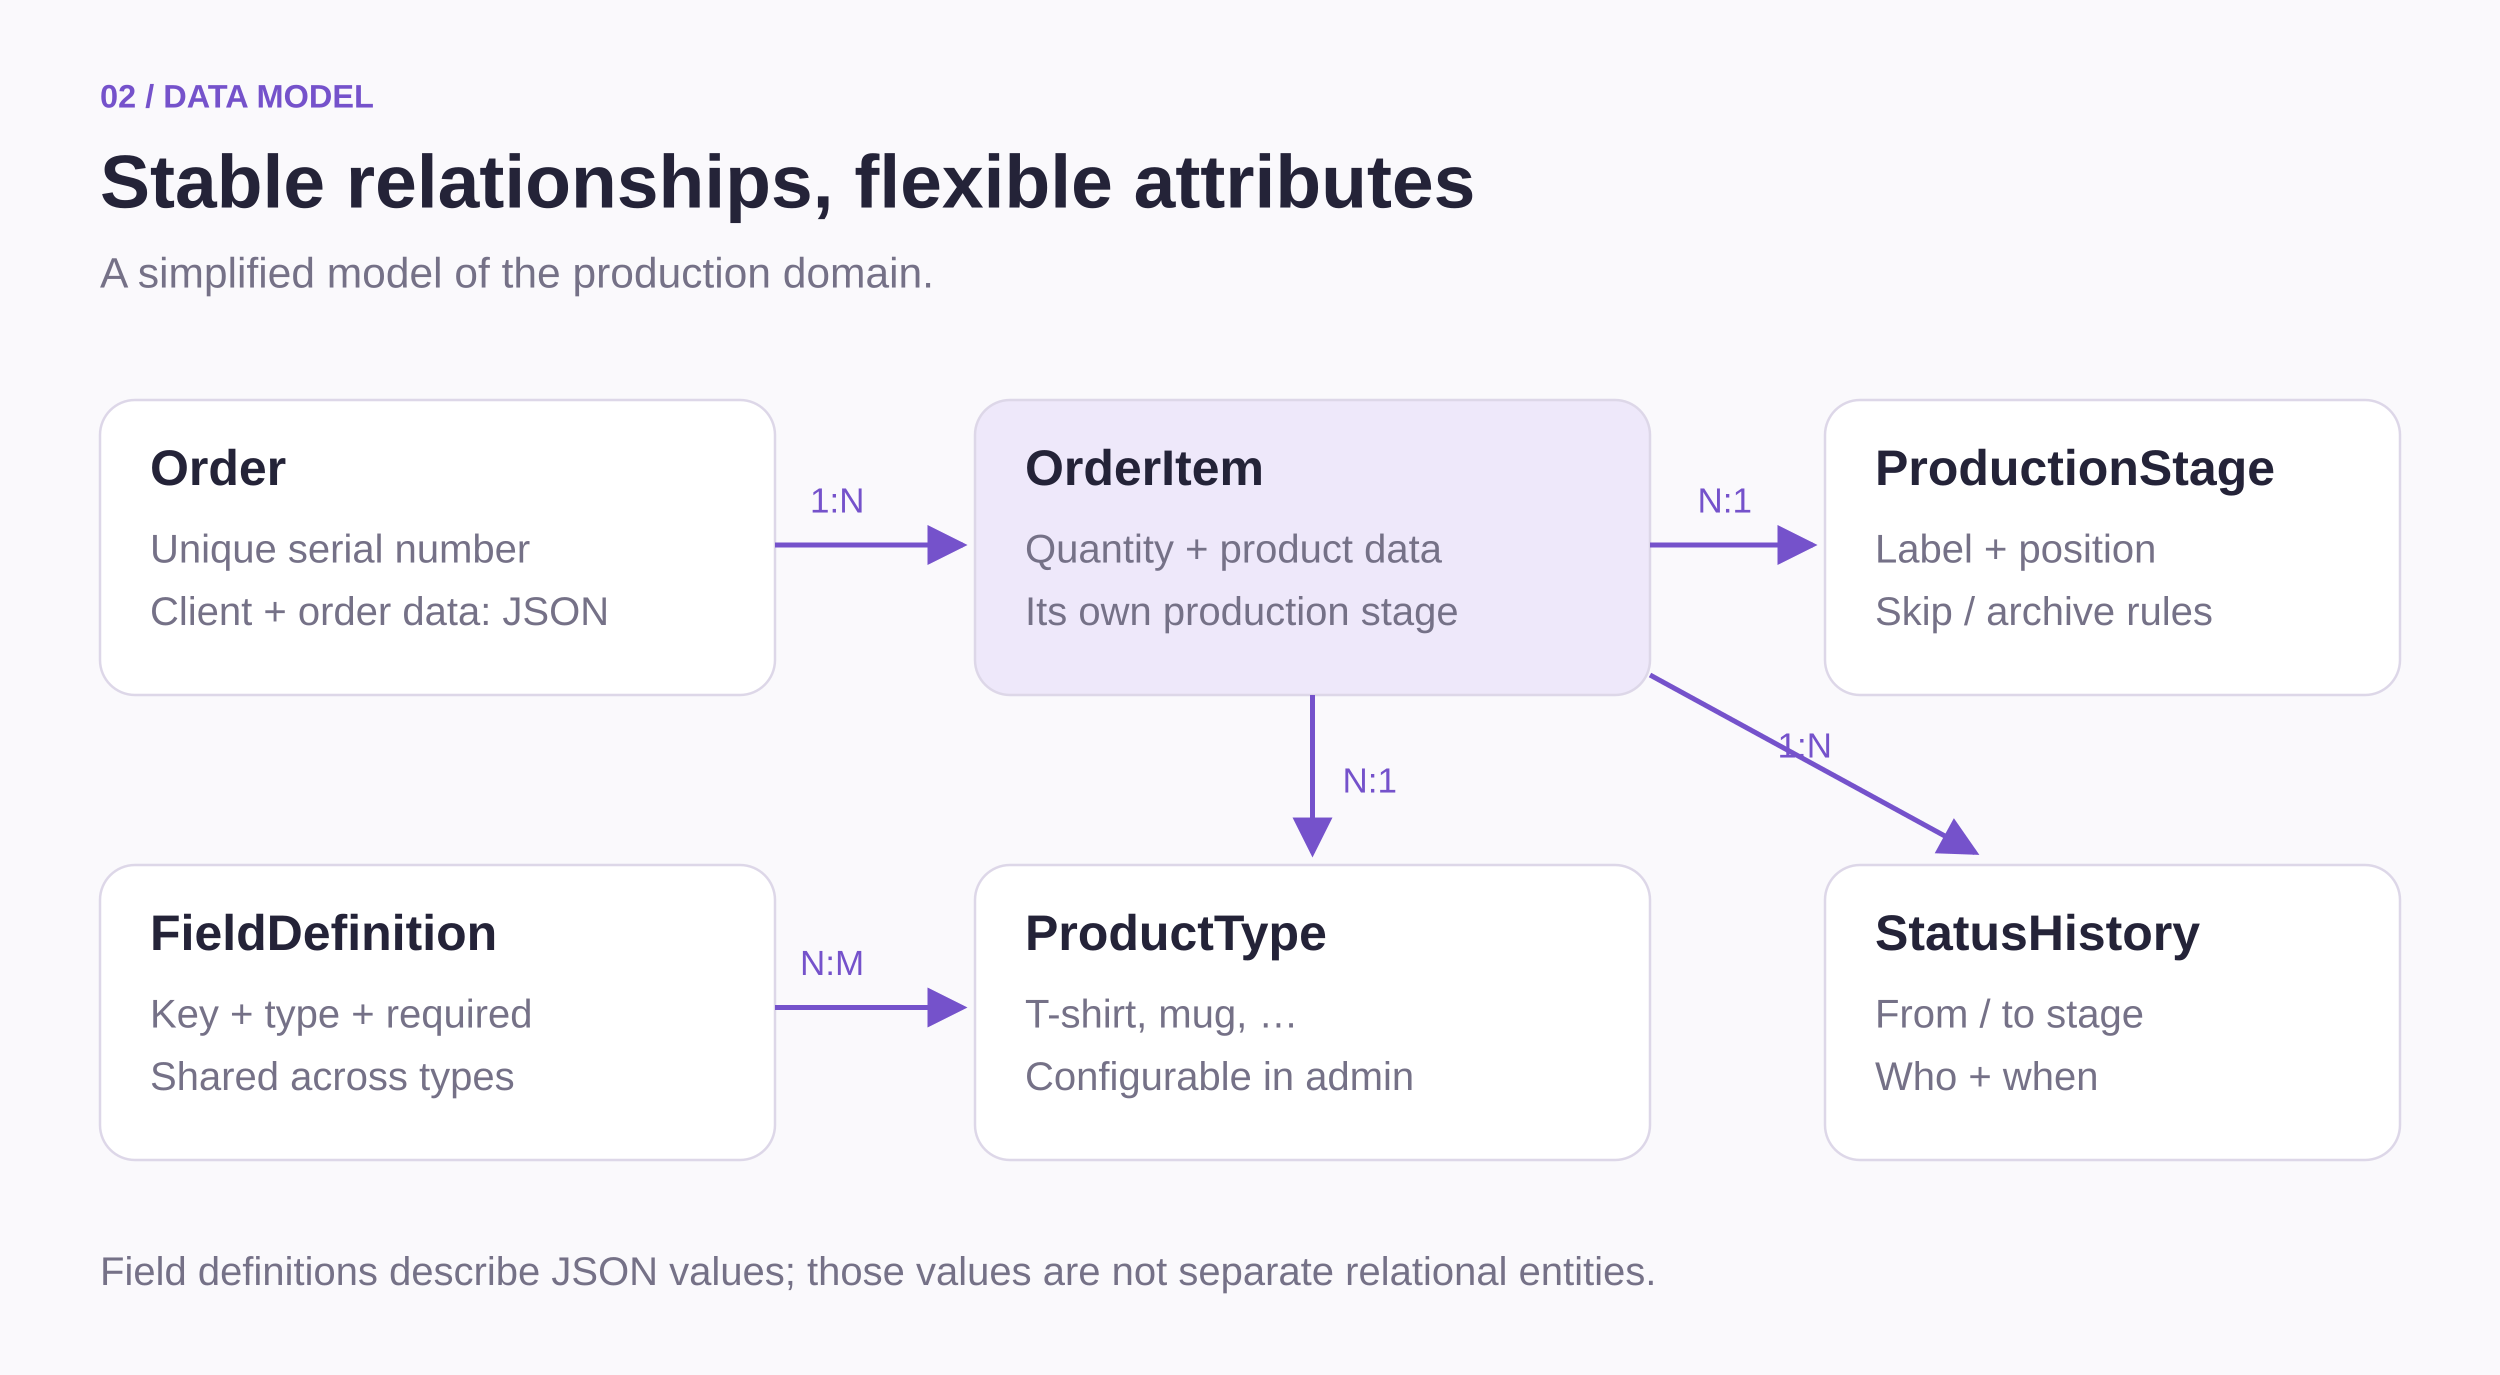
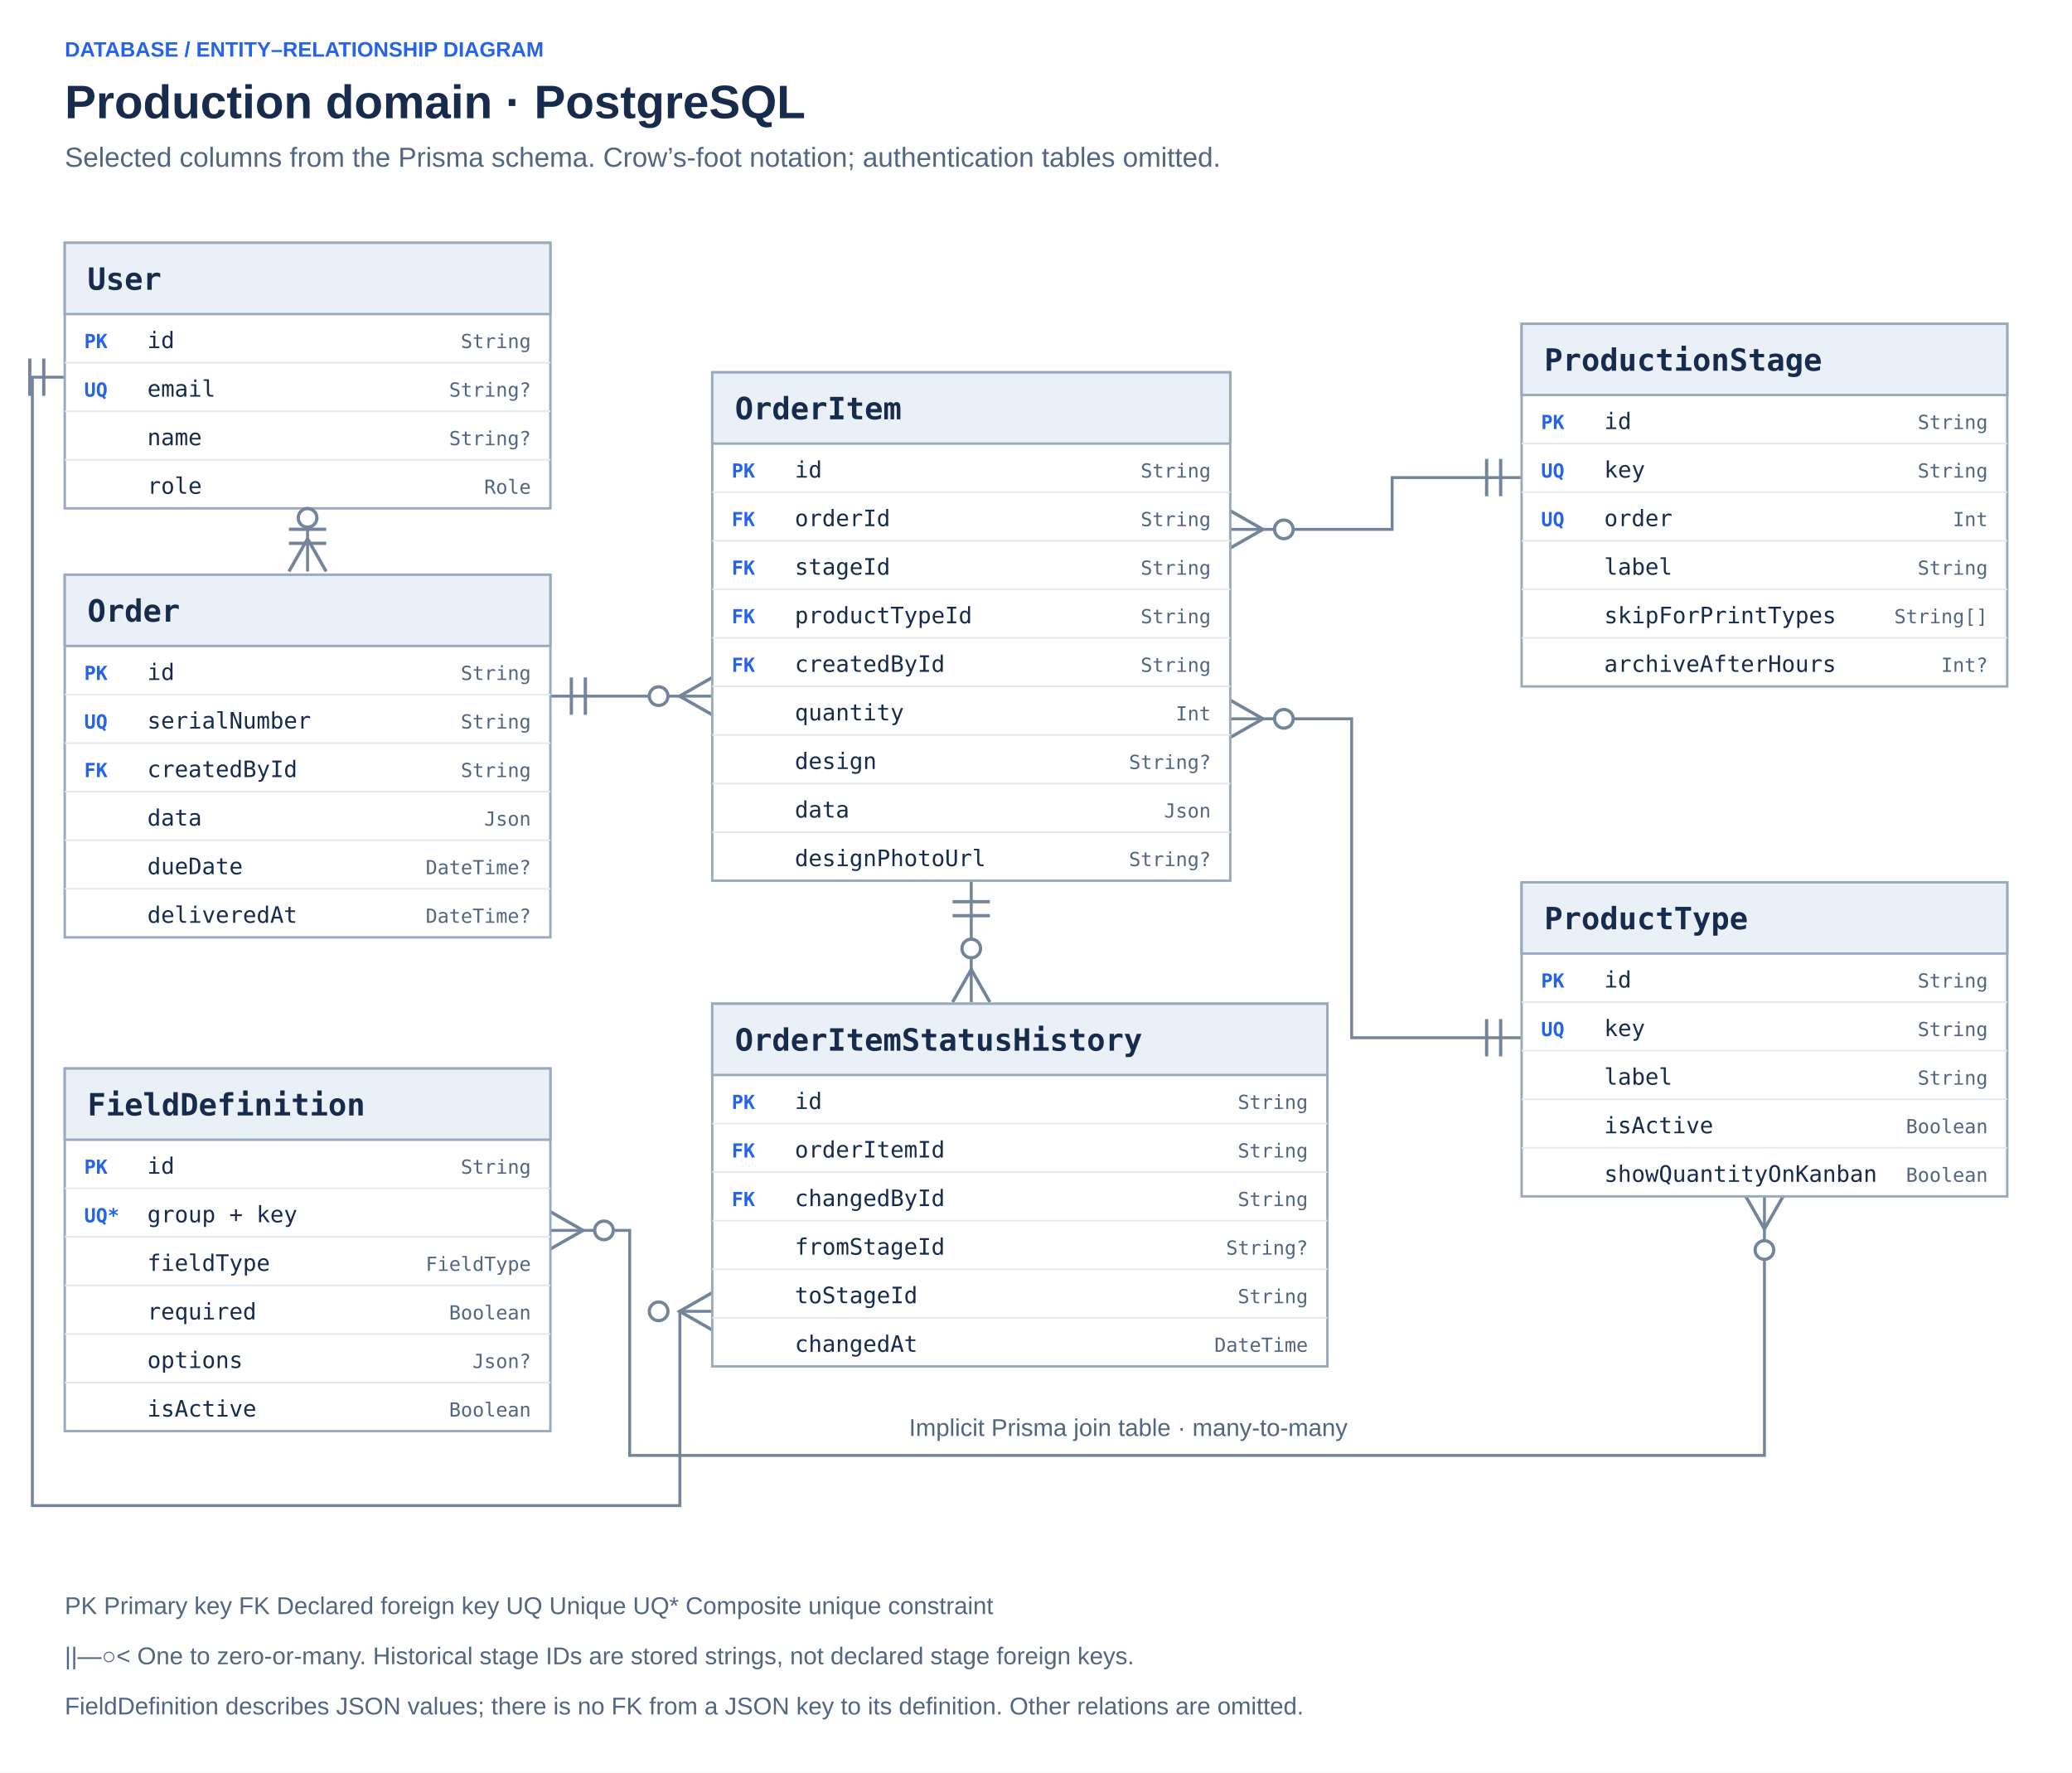
- <svg xmlns="http://www.w3.org/2000/svg" width="1000" height="550" viewBox="0 0 1000 550" role="img" aria-labelledby="title desc">
+ <svg xmlns="http://www.w3.org/2000/svg" width="1280" height="1095" viewBox="0 0 1280 1095" role="img" aria-labelledby="title desc">
  <defs>
-     <marker id="a" markerWidth="8" markerHeight="8" refX="7" refY="4" orient="auto">
-       <path d="M0 0 L8 4 L0 8" fill="#7552CB" />
+     <marker id="arrow" viewBox="0 0 10 10" refX="9" refY="5" markerWidth="7" markerHeight="7" orient="auto">
+       <path d="M0 0 L10 5 L0 10 Z" fill="#74859B" />
+     </marker>
+     <marker id="one" viewBox="0 0 20 20" refX="19" refY="10" markerWidth="16" markerHeight="16" orient="auto-start-reverse">
+       <path d="M4 2 V18 M10 2 V18" fill="none" stroke="#74859B" stroke-width="1.4" />
+     </marker>
+     <marker id="many" viewBox="0 0 30 20" refX="29" refY="10" markerWidth="24" markerHeight="16" orient="auto-start-reverse">
+       <path d="M29 2 L15 10 L29 18" fill="none" stroke="#74859B" stroke-width="1.4" />
+       <circle cx="6" cy="10" r="4" fill="white" stroke="#74859B" stroke-width="1.4" />
    </marker>
  </defs>
-   <rect x="0" y="0" width="1000" height="550" rx="0" fill="#FAF9FC" stroke="#FAF9FC" />
-   <text x="40" y="43" font-family="Arial, sans-serif" font-size="13" font-weight="700" fill="#7552CB">02 / DATA MODEL</text>
-   <text x="40" y="83" font-family="Arial, sans-serif" font-size="30" font-weight="700" fill="#242338">Stable relationships, flexible attributes</text>
-   <text x="40" y="115" font-family="Arial, sans-serif" font-size="17" font-weight="400" fill="#757187">A simplified model of the production domain.</text>
-   <rect x="40" y="160" width="270" height="118" rx="14" fill="white" stroke="#DDD7E8" />
-   <text x="60" y="194" font-family="Arial, sans-serif" font-size="20" font-weight="700" fill="#242338">Order</text>
-   <text x="60" y="225" font-family="Arial, sans-serif" font-size="16" font-weight="400" fill="#757187">Unique serial number</text>
-   <text x="60" y="250" font-family="Arial, sans-serif" font-size="16" font-weight="400" fill="#757187">Client + order data: JSON</text>
-   <rect x="390" y="160" width="270" height="118" rx="14" fill="#EEE8FA" stroke="#DDD7E8" />
-   <text x="410" y="194" font-family="Arial, sans-serif" font-size="20" font-weight="700" fill="#242338">OrderItem</text>
-   <text x="410" y="225" font-family="Arial, sans-serif" font-size="16" font-weight="400" fill="#757187">Quantity + product data</text>
-   <text x="410" y="250" font-family="Arial, sans-serif" font-size="16" font-weight="400" fill="#757187">Its own production stage</text>
-   <path d="M310 218 L385 218" fill="none" stroke="#7552CB" stroke-width="2" marker-end="url(#a)" />
-   <text x="324" y="205" font-family="Arial, sans-serif" font-size="14" font-weight="400" fill="#7552CB">1:N</text>
-   <rect x="730" y="160" width="230" height="118" rx="14" fill="white" stroke="#DDD7E8" />
-   <text x="750" y="194" font-family="Arial, sans-serif" font-size="20" font-weight="700" fill="#242338">ProductionStage</text>
-   <text x="750" y="225" font-family="Arial, sans-serif" font-size="16" font-weight="400" fill="#757187">Label + position</text>
-   <text x="750" y="250" font-family="Arial, sans-serif" font-size="16" font-weight="400" fill="#757187">Skip / archive rules</text>
-   <path d="M660 218 L725 218" fill="none" stroke="#7552CB" stroke-width="2" marker-end="url(#a)" />
-   <text x="679" y="205" font-family="Arial, sans-serif" font-size="14" font-weight="400" fill="#7552CB">N:1</text>
-   <rect x="390" y="346" width="270" height="118" rx="14" fill="white" stroke="#DDD7E8" />
-   <text x="410" y="380" font-family="Arial, sans-serif" font-size="20" font-weight="700" fill="#242338">ProductType</text>
-   <text x="410" y="411" font-family="Arial, sans-serif" font-size="16" font-weight="400" fill="#757187">T-shirt, mug, …</text>
-   <text x="410" y="436" font-family="Arial, sans-serif" font-size="16" font-weight="400" fill="#757187">Configurable in admin</text>
-   <path d="M525 278 L525 341" fill="none" stroke="#7552CB" stroke-width="2" marker-end="url(#a)" />
-   <text x="537" y="317" font-family="Arial, sans-serif" font-size="14" font-weight="400" fill="#7552CB">N:1</text>
-   <rect x="40" y="346" width="270" height="118" rx="14" fill="white" stroke="#DDD7E8" />
-   <text x="60" y="380" font-family="Arial, sans-serif" font-size="20" font-weight="700" fill="#242338">FieldDefinition</text>
-   <text x="60" y="411" font-family="Arial, sans-serif" font-size="16" font-weight="400" fill="#757187">Key + type + required</text>
-   <text x="60" y="436" font-family="Arial, sans-serif" font-size="16" font-weight="400" fill="#757187">Shared across types</text>
-   <path d="M310 403 L385 403" fill="none" stroke="#7552CB" stroke-width="2" marker-end="url(#a)" />
-   <text x="320" y="390" font-family="Arial, sans-serif" font-size="14" font-weight="400" fill="#7552CB">N:M</text>
-   <rect x="730" y="346" width="230" height="118" rx="14" fill="white" stroke="#DDD7E8" />
-   <text x="750" y="380" font-family="Arial, sans-serif" font-size="20" font-weight="700" fill="#242338">StatusHistory</text>
-   <text x="750" y="411" font-family="Arial, sans-serif" font-size="16" font-weight="400" fill="#757187">From / to stage</text>
-   <text x="750" y="436" font-family="Arial, sans-serif" font-size="16" font-weight="400" fill="#757187">Who + when</text>
-   <path d="M660 270 L790 341" fill="none" stroke="#7552CB" stroke-width="2" marker-end="url(#a)" />
-   <text x="711" y="303" font-family="Arial, sans-serif" font-size="14" font-weight="400" fill="#7552CB">1:N</text>
-   <text x="40" y="514" font-family="Arial, sans-serif" font-size="16" font-weight="400" fill="#757187">Field definitions describe JSON values; those values are not separate relational entities.</text>
+   <rect width="100%" height="100%" fill="white" />
+   <text x="40" y="35" font-family="Arial, Helvetica, sans-serif" font-size="13" fill="#2563EB" font-weight="700" text-anchor="start">DATABASE / ENTITY–RELATIONSHIP DIAGRAM</text>
+   <text x="40" y="73" font-family="Arial, Helvetica, sans-serif" font-size="29" fill="#172B4D" font-weight="700" text-anchor="start">Production domain · PostgreSQL</text>
+   <text x="40" y="103" font-family="Arial, Helvetica, sans-serif" font-size="17" fill="#526581" font-weight="400" text-anchor="start">Selected columns from the Prisma schema. Crow’s-foot notation; authentication tables omitted.</text>
+   <path d="M340 430 H440" fill="none" stroke="#74859B" stroke-width="1.8" marker-end="url(#many)" marker-start="url(#one)" />
+   <path d="M600 544 V619" fill="none" stroke="#74859B" stroke-width="1.8" marker-end="url(#many)" marker-start="url(#one)" />
+   <path d="M940 295 H860 V327 H760" fill="none" stroke="#74859B" stroke-width="1.8" marker-end="url(#many)" marker-start="url(#one)" />
+   <path d="M940 641 H835 V444 H760" fill="none" stroke="#74859B" stroke-width="1.8" marker-end="url(#many)" marker-start="url(#one)" />
+   <path d="M40 233 H20 V930 H420 V810 H440" fill="none" stroke="#74859B" stroke-width="1.8" marker-end="url(#many)" marker-start="url(#one)" />
+   <path d="M340 760 H389 V899 H1090 V739" fill="none" stroke="#74859B" stroke-width="1.8" marker-end="url(#many)" marker-start="url(#many)" />
+   <rect x="40" y="150" width="300" height="164" rx="0" fill="white" stroke="#9AAABD" stroke-width="1.5" />
+   <rect x="40" y="150" width="300" height="44" rx="0" fill="#EAF0F8" stroke="#9AAABD" stroke-width="1.5" />
+   <text x="54" y="179" font-family="ui-monospace, SFMono-Regular, Consolas, monospace" font-size="19" fill="#172B4D" font-weight="700" text-anchor="start">User</text>
+   <text x="52" y="215" font-family="ui-monospace, SFMono-Regular, Consolas, monospace" font-size="12" fill="#2563EB" font-weight="700" text-anchor="start">PK</text>
+   <text x="91" y="215" font-family="ui-monospace, SFMono-Regular, Consolas, monospace" font-size="14" fill="#172B4D" font-weight="400" text-anchor="start">id</text>
+   <text x="328" y="215" font-family="ui-monospace, SFMono-Regular, Consolas, monospace" font-size="12" fill="#526581" font-weight="400" text-anchor="end">String</text>
+   <path d="M40 224 H340" fill="none" stroke="#E2E8F0" stroke-width="1" />
+   <text x="52" y="245" font-family="ui-monospace, SFMono-Regular, Consolas, monospace" font-size="12" fill="#2563EB" font-weight="700" text-anchor="start">UQ</text>
+   <text x="91" y="245" font-family="ui-monospace, SFMono-Regular, Consolas, monospace" font-size="14" fill="#172B4D" font-weight="400" text-anchor="start">email</text>
+   <text x="328" y="245" font-family="ui-monospace, SFMono-Regular, Consolas, monospace" font-size="12" fill="#526581" font-weight="400" text-anchor="end">String?</text>
+   <path d="M40 254 H340" fill="none" stroke="#E2E8F0" stroke-width="1" />
+   <text x="52" y="275" font-family="ui-monospace, SFMono-Regular, Consolas, monospace" font-size="12" fill="#2563EB" font-weight="700" text-anchor="start" />
+   <text x="91" y="275" font-family="ui-monospace, SFMono-Regular, Consolas, monospace" font-size="14" fill="#172B4D" font-weight="400" text-anchor="start">name</text>
+   <text x="328" y="275" font-family="ui-monospace, SFMono-Regular, Consolas, monospace" font-size="12" fill="#526581" font-weight="400" text-anchor="end">String?</text>
+   <path d="M40 284 H340" fill="none" stroke="#E2E8F0" stroke-width="1" />
+   <text x="52" y="305" font-family="ui-monospace, SFMono-Regular, Consolas, monospace" font-size="12" fill="#2563EB" font-weight="700" text-anchor="start" />
+   <text x="91" y="305" font-family="ui-monospace, SFMono-Regular, Consolas, monospace" font-size="14" fill="#172B4D" font-weight="400" text-anchor="start">role</text>
+   <text x="328" y="305" font-family="ui-monospace, SFMono-Regular, Consolas, monospace" font-size="12" fill="#526581" font-weight="400" text-anchor="end">Role</text>
+   <path d="M190 314 V353" fill="none" stroke="#74859B" stroke-width="1.8" marker-end="url(#many)" marker-start="url(#one)" />
+   <rect x="40" y="355" width="300" height="224" rx="0" fill="white" stroke="#9AAABD" stroke-width="1.5" />
+   <rect x="40" y="355" width="300" height="44" rx="0" fill="#EAF0F8" stroke="#9AAABD" stroke-width="1.5" />
+   <text x="54" y="384" font-family="ui-monospace, SFMono-Regular, Consolas, monospace" font-size="19" fill="#172B4D" font-weight="700" text-anchor="start">Order</text>
+   <text x="52" y="420" font-family="ui-monospace, SFMono-Regular, Consolas, monospace" font-size="12" fill="#2563EB" font-weight="700" text-anchor="start">PK</text>
+   <text x="91" y="420" font-family="ui-monospace, SFMono-Regular, Consolas, monospace" font-size="14" fill="#172B4D" font-weight="400" text-anchor="start">id</text>
+   <text x="328" y="420" font-family="ui-monospace, SFMono-Regular, Consolas, monospace" font-size="12" fill="#526581" font-weight="400" text-anchor="end">String</text>
+   <path d="M40 429 H340" fill="none" stroke="#E2E8F0" stroke-width="1" />
+   <text x="52" y="450" font-family="ui-monospace, SFMono-Regular, Consolas, monospace" font-size="12" fill="#2563EB" font-weight="700" text-anchor="start">UQ</text>
+   <text x="91" y="450" font-family="ui-monospace, SFMono-Regular, Consolas, monospace" font-size="14" fill="#172B4D" font-weight="400" text-anchor="start">serialNumber</text>
+   <text x="328" y="450" font-family="ui-monospace, SFMono-Regular, Consolas, monospace" font-size="12" fill="#526581" font-weight="400" text-anchor="end">String</text>
+   <path d="M40 459 H340" fill="none" stroke="#E2E8F0" stroke-width="1" />
+   <text x="52" y="480" font-family="ui-monospace, SFMono-Regular, Consolas, monospace" font-size="12" fill="#2563EB" font-weight="700" text-anchor="start">FK</text>
+   <text x="91" y="480" font-family="ui-monospace, SFMono-Regular, Consolas, monospace" font-size="14" fill="#172B4D" font-weight="400" text-anchor="start">createdById</text>
+   <text x="328" y="480" font-family="ui-monospace, SFMono-Regular, Consolas, monospace" font-size="12" fill="#526581" font-weight="400" text-anchor="end">String</text>
+   <path d="M40 489 H340" fill="none" stroke="#E2E8F0" stroke-width="1" />
+   <text x="52" y="510" font-family="ui-monospace, SFMono-Regular, Consolas, monospace" font-size="12" fill="#2563EB" font-weight="700" text-anchor="start" />
+   <text x="91" y="510" font-family="ui-monospace, SFMono-Regular, Consolas, monospace" font-size="14" fill="#172B4D" font-weight="400" text-anchor="start">data</text>
+   <text x="328" y="510" font-family="ui-monospace, SFMono-Regular, Consolas, monospace" font-size="12" fill="#526581" font-weight="400" text-anchor="end">Json</text>
+   <path d="M40 519 H340" fill="none" stroke="#E2E8F0" stroke-width="1" />
+   <text x="52" y="540" font-family="ui-monospace, SFMono-Regular, Consolas, monospace" font-size="12" fill="#2563EB" font-weight="700" text-anchor="start" />
+   <text x="91" y="540" font-family="ui-monospace, SFMono-Regular, Consolas, monospace" font-size="14" fill="#172B4D" font-weight="400" text-anchor="start">dueDate</text>
+   <text x="328" y="540" font-family="ui-monospace, SFMono-Regular, Consolas, monospace" font-size="12" fill="#526581" font-weight="400" text-anchor="end">DateTime?</text>
+   <path d="M40 549 H340" fill="none" stroke="#E2E8F0" stroke-width="1" />
+   <text x="52" y="570" font-family="ui-monospace, SFMono-Regular, Consolas, monospace" font-size="12" fill="#2563EB" font-weight="700" text-anchor="start" />
+   <text x="91" y="570" font-family="ui-monospace, SFMono-Regular, Consolas, monospace" font-size="14" fill="#172B4D" font-weight="400" text-anchor="start">deliveredAt</text>
+   <text x="328" y="570" font-family="ui-monospace, SFMono-Regular, Consolas, monospace" font-size="12" fill="#526581" font-weight="400" text-anchor="end">DateTime?</text>
+   <rect x="440" y="230" width="320" height="314" rx="0" fill="white" stroke="#9AAABD" stroke-width="1.5" />
+   <rect x="440" y="230" width="320" height="44" rx="0" fill="#EAF0F8" stroke="#9AAABD" stroke-width="1.5" />
+   <text x="454" y="259" font-family="ui-monospace, SFMono-Regular, Consolas, monospace" font-size="19" fill="#172B4D" font-weight="700" text-anchor="start">OrderItem</text>
+   <text x="452" y="295" font-family="ui-monospace, SFMono-Regular, Consolas, monospace" font-size="12" fill="#2563EB" font-weight="700" text-anchor="start">PK</text>
+   <text x="491" y="295" font-family="ui-monospace, SFMono-Regular, Consolas, monospace" font-size="14" fill="#172B4D" font-weight="400" text-anchor="start">id</text>
+   <text x="748" y="295" font-family="ui-monospace, SFMono-Regular, Consolas, monospace" font-size="12" fill="#526581" font-weight="400" text-anchor="end">String</text>
+   <path d="M440 304 H760" fill="none" stroke="#E2E8F0" stroke-width="1" />
+   <text x="452" y="325" font-family="ui-monospace, SFMono-Regular, Consolas, monospace" font-size="12" fill="#2563EB" font-weight="700" text-anchor="start">FK</text>
+   <text x="491" y="325" font-family="ui-monospace, SFMono-Regular, Consolas, monospace" font-size="14" fill="#172B4D" font-weight="400" text-anchor="start">orderId</text>
+   <text x="748" y="325" font-family="ui-monospace, SFMono-Regular, Consolas, monospace" font-size="12" fill="#526581" font-weight="400" text-anchor="end">String</text>
+   <path d="M440 334 H760" fill="none" stroke="#E2E8F0" stroke-width="1" />
+   <text x="452" y="355" font-family="ui-monospace, SFMono-Regular, Consolas, monospace" font-size="12" fill="#2563EB" font-weight="700" text-anchor="start">FK</text>
+   <text x="491" y="355" font-family="ui-monospace, SFMono-Regular, Consolas, monospace" font-size="14" fill="#172B4D" font-weight="400" text-anchor="start">stageId</text>
+   <text x="748" y="355" font-family="ui-monospace, SFMono-Regular, Consolas, monospace" font-size="12" fill="#526581" font-weight="400" text-anchor="end">String</text>
+   <path d="M440 364 H760" fill="none" stroke="#E2E8F0" stroke-width="1" />
+   <text x="452" y="385" font-family="ui-monospace, SFMono-Regular, Consolas, monospace" font-size="12" fill="#2563EB" font-weight="700" text-anchor="start">FK</text>
+   <text x="491" y="385" font-family="ui-monospace, SFMono-Regular, Consolas, monospace" font-size="14" fill="#172B4D" font-weight="400" text-anchor="start">productTypeId</text>
+   <text x="748" y="385" font-family="ui-monospace, SFMono-Regular, Consolas, monospace" font-size="12" fill="#526581" font-weight="400" text-anchor="end">String</text>
+   <path d="M440 394 H760" fill="none" stroke="#E2E8F0" stroke-width="1" />
+   <text x="452" y="415" font-family="ui-monospace, SFMono-Regular, Consolas, monospace" font-size="12" fill="#2563EB" font-weight="700" text-anchor="start">FK</text>
+   <text x="491" y="415" font-family="ui-monospace, SFMono-Regular, Consolas, monospace" font-size="14" fill="#172B4D" font-weight="400" text-anchor="start">createdById</text>
+   <text x="748" y="415" font-family="ui-monospace, SFMono-Regular, Consolas, monospace" font-size="12" fill="#526581" font-weight="400" text-anchor="end">String</text>
+   <path d="M440 424 H760" fill="none" stroke="#E2E8F0" stroke-width="1" />
+   <text x="452" y="445" font-family="ui-monospace, SFMono-Regular, Consolas, monospace" font-size="12" fill="#2563EB" font-weight="700" text-anchor="start" />
+   <text x="491" y="445" font-family="ui-monospace, SFMono-Regular, Consolas, monospace" font-size="14" fill="#172B4D" font-weight="400" text-anchor="start">quantity</text>
+   <text x="748" y="445" font-family="ui-monospace, SFMono-Regular, Consolas, monospace" font-size="12" fill="#526581" font-weight="400" text-anchor="end">Int</text>
+   <path d="M440 454 H760" fill="none" stroke="#E2E8F0" stroke-width="1" />
+   <text x="452" y="475" font-family="ui-monospace, SFMono-Regular, Consolas, monospace" font-size="12" fill="#2563EB" font-weight="700" text-anchor="start" />
+   <text x="491" y="475" font-family="ui-monospace, SFMono-Regular, Consolas, monospace" font-size="14" fill="#172B4D" font-weight="400" text-anchor="start">design</text>
+   <text x="748" y="475" font-family="ui-monospace, SFMono-Regular, Consolas, monospace" font-size="12" fill="#526581" font-weight="400" text-anchor="end">String?</text>
+   <path d="M440 484 H760" fill="none" stroke="#E2E8F0" stroke-width="1" />
+   <text x="452" y="505" font-family="ui-monospace, SFMono-Regular, Consolas, monospace" font-size="12" fill="#2563EB" font-weight="700" text-anchor="start" />
+   <text x="491" y="505" font-family="ui-monospace, SFMono-Regular, Consolas, monospace" font-size="14" fill="#172B4D" font-weight="400" text-anchor="start">data</text>
+   <text x="748" y="505" font-family="ui-monospace, SFMono-Regular, Consolas, monospace" font-size="12" fill="#526581" font-weight="400" text-anchor="end">Json</text>
+   <path d="M440 514 H760" fill="none" stroke="#E2E8F0" stroke-width="1" />
+   <text x="452" y="535" font-family="ui-monospace, SFMono-Regular, Consolas, monospace" font-size="12" fill="#2563EB" font-weight="700" text-anchor="start" />
+   <text x="491" y="535" font-family="ui-monospace, SFMono-Regular, Consolas, monospace" font-size="14" fill="#172B4D" font-weight="400" text-anchor="start">designPhotoUrl</text>
+   <text x="748" y="535" font-family="ui-monospace, SFMono-Regular, Consolas, monospace" font-size="12" fill="#526581" font-weight="400" text-anchor="end">String?</text>
+   <rect x="940" y="200" width="300" height="224" rx="0" fill="white" stroke="#9AAABD" stroke-width="1.5" />
+   <rect x="940" y="200" width="300" height="44" rx="0" fill="#EAF0F8" stroke="#9AAABD" stroke-width="1.5" />
+   <text x="954" y="229" font-family="ui-monospace, SFMono-Regular, Consolas, monospace" font-size="19" fill="#172B4D" font-weight="700" text-anchor="start">ProductionStage</text>
+   <text x="952" y="265" font-family="ui-monospace, SFMono-Regular, Consolas, monospace" font-size="12" fill="#2563EB" font-weight="700" text-anchor="start">PK</text>
+   <text x="991" y="265" font-family="ui-monospace, SFMono-Regular, Consolas, monospace" font-size="14" fill="#172B4D" font-weight="400" text-anchor="start">id</text>
+   <text x="1228" y="265" font-family="ui-monospace, SFMono-Regular, Consolas, monospace" font-size="12" fill="#526581" font-weight="400" text-anchor="end">String</text>
+   <path d="M940 274 H1240" fill="none" stroke="#E2E8F0" stroke-width="1" />
+   <text x="952" y="295" font-family="ui-monospace, SFMono-Regular, Consolas, monospace" font-size="12" fill="#2563EB" font-weight="700" text-anchor="start">UQ</text>
+   <text x="991" y="295" font-family="ui-monospace, SFMono-Regular, Consolas, monospace" font-size="14" fill="#172B4D" font-weight="400" text-anchor="start">key</text>
+   <text x="1228" y="295" font-family="ui-monospace, SFMono-Regular, Consolas, monospace" font-size="12" fill="#526581" font-weight="400" text-anchor="end">String</text>
+   <path d="M940 304 H1240" fill="none" stroke="#E2E8F0" stroke-width="1" />
+   <text x="952" y="325" font-family="ui-monospace, SFMono-Regular, Consolas, monospace" font-size="12" fill="#2563EB" font-weight="700" text-anchor="start">UQ</text>
+   <text x="991" y="325" font-family="ui-monospace, SFMono-Regular, Consolas, monospace" font-size="14" fill="#172B4D" font-weight="400" text-anchor="start">order</text>
+   <text x="1228" y="325" font-family="ui-monospace, SFMono-Regular, Consolas, monospace" font-size="12" fill="#526581" font-weight="400" text-anchor="end">Int</text>
+   <path d="M940 334 H1240" fill="none" stroke="#E2E8F0" stroke-width="1" />
+   <text x="952" y="355" font-family="ui-monospace, SFMono-Regular, Consolas, monospace" font-size="12" fill="#2563EB" font-weight="700" text-anchor="start" />
+   <text x="991" y="355" font-family="ui-monospace, SFMono-Regular, Consolas, monospace" font-size="14" fill="#172B4D" font-weight="400" text-anchor="start">label</text>
+   <text x="1228" y="355" font-family="ui-monospace, SFMono-Regular, Consolas, monospace" font-size="12" fill="#526581" font-weight="400" text-anchor="end">String</text>
+   <path d="M940 364 H1240" fill="none" stroke="#E2E8F0" stroke-width="1" />
+   <text x="952" y="385" font-family="ui-monospace, SFMono-Regular, Consolas, monospace" font-size="12" fill="#2563EB" font-weight="700" text-anchor="start" />
+   <text x="991" y="385" font-family="ui-monospace, SFMono-Regular, Consolas, monospace" font-size="14" fill="#172B4D" font-weight="400" text-anchor="start">skipForPrintTypes</text>
+   <text x="1228" y="385" font-family="ui-monospace, SFMono-Regular, Consolas, monospace" font-size="12" fill="#526581" font-weight="400" text-anchor="end">String[]</text>
+   <path d="M940 394 H1240" fill="none" stroke="#E2E8F0" stroke-width="1" />
+   <text x="952" y="415" font-family="ui-monospace, SFMono-Regular, Consolas, monospace" font-size="12" fill="#2563EB" font-weight="700" text-anchor="start" />
+   <text x="991" y="415" font-family="ui-monospace, SFMono-Regular, Consolas, monospace" font-size="14" fill="#172B4D" font-weight="400" text-anchor="start">archiveAfterHours</text>
+   <text x="1228" y="415" font-family="ui-monospace, SFMono-Regular, Consolas, monospace" font-size="12" fill="#526581" font-weight="400" text-anchor="end">Int?</text>
+   <rect x="940" y="545" width="300" height="194" rx="0" fill="white" stroke="#9AAABD" stroke-width="1.5" />
+   <rect x="940" y="545" width="300" height="44" rx="0" fill="#EAF0F8" stroke="#9AAABD" stroke-width="1.5" />
+   <text x="954" y="574" font-family="ui-monospace, SFMono-Regular, Consolas, monospace" font-size="19" fill="#172B4D" font-weight="700" text-anchor="start">ProductType</text>
+   <text x="952" y="610" font-family="ui-monospace, SFMono-Regular, Consolas, monospace" font-size="12" fill="#2563EB" font-weight="700" text-anchor="start">PK</text>
+   <text x="991" y="610" font-family="ui-monospace, SFMono-Regular, Consolas, monospace" font-size="14" fill="#172B4D" font-weight="400" text-anchor="start">id</text>
+   <text x="1228" y="610" font-family="ui-monospace, SFMono-Regular, Consolas, monospace" font-size="12" fill="#526581" font-weight="400" text-anchor="end">String</text>
+   <path d="M940 619 H1240" fill="none" stroke="#E2E8F0" stroke-width="1" />
+   <text x="952" y="640" font-family="ui-monospace, SFMono-Regular, Consolas, monospace" font-size="12" fill="#2563EB" font-weight="700" text-anchor="start">UQ</text>
+   <text x="991" y="640" font-family="ui-monospace, SFMono-Regular, Consolas, monospace" font-size="14" fill="#172B4D" font-weight="400" text-anchor="start">key</text>
+   <text x="1228" y="640" font-family="ui-monospace, SFMono-Regular, Consolas, monospace" font-size="12" fill="#526581" font-weight="400" text-anchor="end">String</text>
+   <path d="M940 649 H1240" fill="none" stroke="#E2E8F0" stroke-width="1" />
+   <text x="952" y="670" font-family="ui-monospace, SFMono-Regular, Consolas, monospace" font-size="12" fill="#2563EB" font-weight="700" text-anchor="start" />
+   <text x="991" y="670" font-family="ui-monospace, SFMono-Regular, Consolas, monospace" font-size="14" fill="#172B4D" font-weight="400" text-anchor="start">label</text>
+   <text x="1228" y="670" font-family="ui-monospace, SFMono-Regular, Consolas, monospace" font-size="12" fill="#526581" font-weight="400" text-anchor="end">String</text>
+   <path d="M940 679 H1240" fill="none" stroke="#E2E8F0" stroke-width="1" />
+   <text x="952" y="700" font-family="ui-monospace, SFMono-Regular, Consolas, monospace" font-size="12" fill="#2563EB" font-weight="700" text-anchor="start" />
+   <text x="991" y="700" font-family="ui-monospace, SFMono-Regular, Consolas, monospace" font-size="14" fill="#172B4D" font-weight="400" text-anchor="start">isActive</text>
+   <text x="1228" y="700" font-family="ui-monospace, SFMono-Regular, Consolas, monospace" font-size="12" fill="#526581" font-weight="400" text-anchor="end">Boolean</text>
+   <path d="M940 709 H1240" fill="none" stroke="#E2E8F0" stroke-width="1" />
+   <text x="952" y="730" font-family="ui-monospace, SFMono-Regular, Consolas, monospace" font-size="12" fill="#2563EB" font-weight="700" text-anchor="start" />
+   <text x="991" y="730" font-family="ui-monospace, SFMono-Regular, Consolas, monospace" font-size="14" fill="#172B4D" font-weight="400" text-anchor="start">showQuantityOnKanban</text>
+   <text x="1228" y="730" font-family="ui-monospace, SFMono-Regular, Consolas, monospace" font-size="12" fill="#526581" font-weight="400" text-anchor="end">Boolean</text>
+   <rect x="40" y="660" width="300" height="224" rx="0" fill="white" stroke="#9AAABD" stroke-width="1.5" />
+   <rect x="40" y="660" width="300" height="44" rx="0" fill="#EAF0F8" stroke="#9AAABD" stroke-width="1.5" />
+   <text x="54" y="689" font-family="ui-monospace, SFMono-Regular, Consolas, monospace" font-size="19" fill="#172B4D" font-weight="700" text-anchor="start">FieldDefinition</text>
+   <text x="52" y="725" font-family="ui-monospace, SFMono-Regular, Consolas, monospace" font-size="12" fill="#2563EB" font-weight="700" text-anchor="start">PK</text>
+   <text x="91" y="725" font-family="ui-monospace, SFMono-Regular, Consolas, monospace" font-size="14" fill="#172B4D" font-weight="400" text-anchor="start">id</text>
+   <text x="328" y="725" font-family="ui-monospace, SFMono-Regular, Consolas, monospace" font-size="12" fill="#526581" font-weight="400" text-anchor="end">String</text>
+   <path d="M40 734 H340" fill="none" stroke="#E2E8F0" stroke-width="1" />
+   <text x="52" y="755" font-family="ui-monospace, SFMono-Regular, Consolas, monospace" font-size="12" fill="#2563EB" font-weight="700" text-anchor="start">UQ*</text>
+   <text x="91" y="755" font-family="ui-monospace, SFMono-Regular, Consolas, monospace" font-size="14" fill="#172B4D" font-weight="400" text-anchor="start">group + key</text>
+   <text x="328" y="755" font-family="ui-monospace, SFMono-Regular, Consolas, monospace" font-size="12" fill="#526581" font-weight="400" text-anchor="end" />
+   <path d="M40 764 H340" fill="none" stroke="#E2E8F0" stroke-width="1" />
+   <text x="52" y="785" font-family="ui-monospace, SFMono-Regular, Consolas, monospace" font-size="12" fill="#2563EB" font-weight="700" text-anchor="start" />
+   <text x="91" y="785" font-family="ui-monospace, SFMono-Regular, Consolas, monospace" font-size="14" fill="#172B4D" font-weight="400" text-anchor="start">fieldType</text>
+   <text x="328" y="785" font-family="ui-monospace, SFMono-Regular, Consolas, monospace" font-size="12" fill="#526581" font-weight="400" text-anchor="end">FieldType</text>
+   <path d="M40 794 H340" fill="none" stroke="#E2E8F0" stroke-width="1" />
+   <text x="52" y="815" font-family="ui-monospace, SFMono-Regular, Consolas, monospace" font-size="12" fill="#2563EB" font-weight="700" text-anchor="start" />
+   <text x="91" y="815" font-family="ui-monospace, SFMono-Regular, Consolas, monospace" font-size="14" fill="#172B4D" font-weight="400" text-anchor="start">required</text>
+   <text x="328" y="815" font-family="ui-monospace, SFMono-Regular, Consolas, monospace" font-size="12" fill="#526581" font-weight="400" text-anchor="end">Boolean</text>
+   <path d="M40 824 H340" fill="none" stroke="#E2E8F0" stroke-width="1" />
+   <text x="52" y="845" font-family="ui-monospace, SFMono-Regular, Consolas, monospace" font-size="12" fill="#2563EB" font-weight="700" text-anchor="start" />
+   <text x="91" y="845" font-family="ui-monospace, SFMono-Regular, Consolas, monospace" font-size="14" fill="#172B4D" font-weight="400" text-anchor="start">options</text>
+   <text x="328" y="845" font-family="ui-monospace, SFMono-Regular, Consolas, monospace" font-size="12" fill="#526581" font-weight="400" text-anchor="end">Json?</text>
+   <path d="M40 854 H340" fill="none" stroke="#E2E8F0" stroke-width="1" />
+   <text x="52" y="875" font-family="ui-monospace, SFMono-Regular, Consolas, monospace" font-size="12" fill="#2563EB" font-weight="700" text-anchor="start" />
+   <text x="91" y="875" font-family="ui-monospace, SFMono-Regular, Consolas, monospace" font-size="14" fill="#172B4D" font-weight="400" text-anchor="start">isActive</text>
+   <text x="328" y="875" font-family="ui-monospace, SFMono-Regular, Consolas, monospace" font-size="12" fill="#526581" font-weight="400" text-anchor="end">Boolean</text>
+   <rect x="440" y="620" width="380" height="224" rx="0" fill="white" stroke="#9AAABD" stroke-width="1.5" />
+   <rect x="440" y="620" width="380" height="44" rx="0" fill="#EAF0F8" stroke="#9AAABD" stroke-width="1.5" />
+   <text x="454" y="649" font-family="ui-monospace, SFMono-Regular, Consolas, monospace" font-size="19" fill="#172B4D" font-weight="700" text-anchor="start">OrderItemStatusHistory</text>
+   <text x="452" y="685" font-family="ui-monospace, SFMono-Regular, Consolas, monospace" font-size="12" fill="#2563EB" font-weight="700" text-anchor="start">PK</text>
+   <text x="491" y="685" font-family="ui-monospace, SFMono-Regular, Consolas, monospace" font-size="14" fill="#172B4D" font-weight="400" text-anchor="start">id</text>
+   <text x="808" y="685" font-family="ui-monospace, SFMono-Regular, Consolas, monospace" font-size="12" fill="#526581" font-weight="400" text-anchor="end">String</text>
+   <path d="M440 694 H820" fill="none" stroke="#E2E8F0" stroke-width="1" />
+   <text x="452" y="715" font-family="ui-monospace, SFMono-Regular, Consolas, monospace" font-size="12" fill="#2563EB" font-weight="700" text-anchor="start">FK</text>
+   <text x="491" y="715" font-family="ui-monospace, SFMono-Regular, Consolas, monospace" font-size="14" fill="#172B4D" font-weight="400" text-anchor="start">orderItemId</text>
+   <text x="808" y="715" font-family="ui-monospace, SFMono-Regular, Consolas, monospace" font-size="12" fill="#526581" font-weight="400" text-anchor="end">String</text>
+   <path d="M440 724 H820" fill="none" stroke="#E2E8F0" stroke-width="1" />
+   <text x="452" y="745" font-family="ui-monospace, SFMono-Regular, Consolas, monospace" font-size="12" fill="#2563EB" font-weight="700" text-anchor="start">FK</text>
+   <text x="491" y="745" font-family="ui-monospace, SFMono-Regular, Consolas, monospace" font-size="14" fill="#172B4D" font-weight="400" text-anchor="start">changedById</text>
+   <text x="808" y="745" font-family="ui-monospace, SFMono-Regular, Consolas, monospace" font-size="12" fill="#526581" font-weight="400" text-anchor="end">String</text>
+   <path d="M440 754 H820" fill="none" stroke="#E2E8F0" stroke-width="1" />
+   <text x="452" y="775" font-family="ui-monospace, SFMono-Regular, Consolas, monospace" font-size="12" fill="#2563EB" font-weight="700" text-anchor="start" />
+   <text x="491" y="775" font-family="ui-monospace, SFMono-Regular, Consolas, monospace" font-size="14" fill="#172B4D" font-weight="400" text-anchor="start">fromStageId</text>
+   <text x="808" y="775" font-family="ui-monospace, SFMono-Regular, Consolas, monospace" font-size="12" fill="#526581" font-weight="400" text-anchor="end">String?</text>
+   <path d="M440 784 H820" fill="none" stroke="#E2E8F0" stroke-width="1" />
+   <text x="452" y="805" font-family="ui-monospace, SFMono-Regular, Consolas, monospace" font-size="12" fill="#2563EB" font-weight="700" text-anchor="start" />
+   <text x="491" y="805" font-family="ui-monospace, SFMono-Regular, Consolas, monospace" font-size="14" fill="#172B4D" font-weight="400" text-anchor="start">toStageId</text>
+   <text x="808" y="805" font-family="ui-monospace, SFMono-Regular, Consolas, monospace" font-size="12" fill="#526581" font-weight="400" text-anchor="end">String</text>
+   <path d="M440 814 H820" fill="none" stroke="#E2E8F0" stroke-width="1" />
+   <text x="452" y="835" font-family="ui-monospace, SFMono-Regular, Consolas, monospace" font-size="12" fill="#2563EB" font-weight="700" text-anchor="start" />
+   <text x="491" y="835" font-family="ui-monospace, SFMono-Regular, Consolas, monospace" font-size="14" fill="#172B4D" font-weight="400" text-anchor="start">changedAt</text>
+   <text x="808" y="835" font-family="ui-monospace, SFMono-Regular, Consolas, monospace" font-size="12" fill="#526581" font-weight="400" text-anchor="end">DateTime</text>
+   <text x="697" y="887" font-family="Arial, Helvetica, sans-serif" font-size="15" fill="#526581" font-weight="400" text-anchor="middle">Implicit Prisma join table · many-to-many</text>
+   <text x="40" y="997" font-family="Arial, Helvetica, sans-serif" font-size="15" fill="#526581" font-weight="400" text-anchor="start">PK  Primary key       FK  Declared foreign key       UQ  Unique       UQ*  Composite unique constraint</text>
+   <text x="40" y="1028" font-family="Arial, Helvetica, sans-serif" font-size="15" fill="#526581" font-weight="400" text-anchor="start">||—○&lt;  One to zero-or-many. Historical stage IDs are stored strings, not declared stage foreign keys.</text>
+   <text x="40" y="1059" font-family="Arial, Helvetica, sans-serif" font-size="15" fill="#526581" font-weight="400" text-anchor="start">FieldDefinition describes JSON values; there is no FK from a JSON key to its definition. Other relations are omitted.</text>
</svg>
